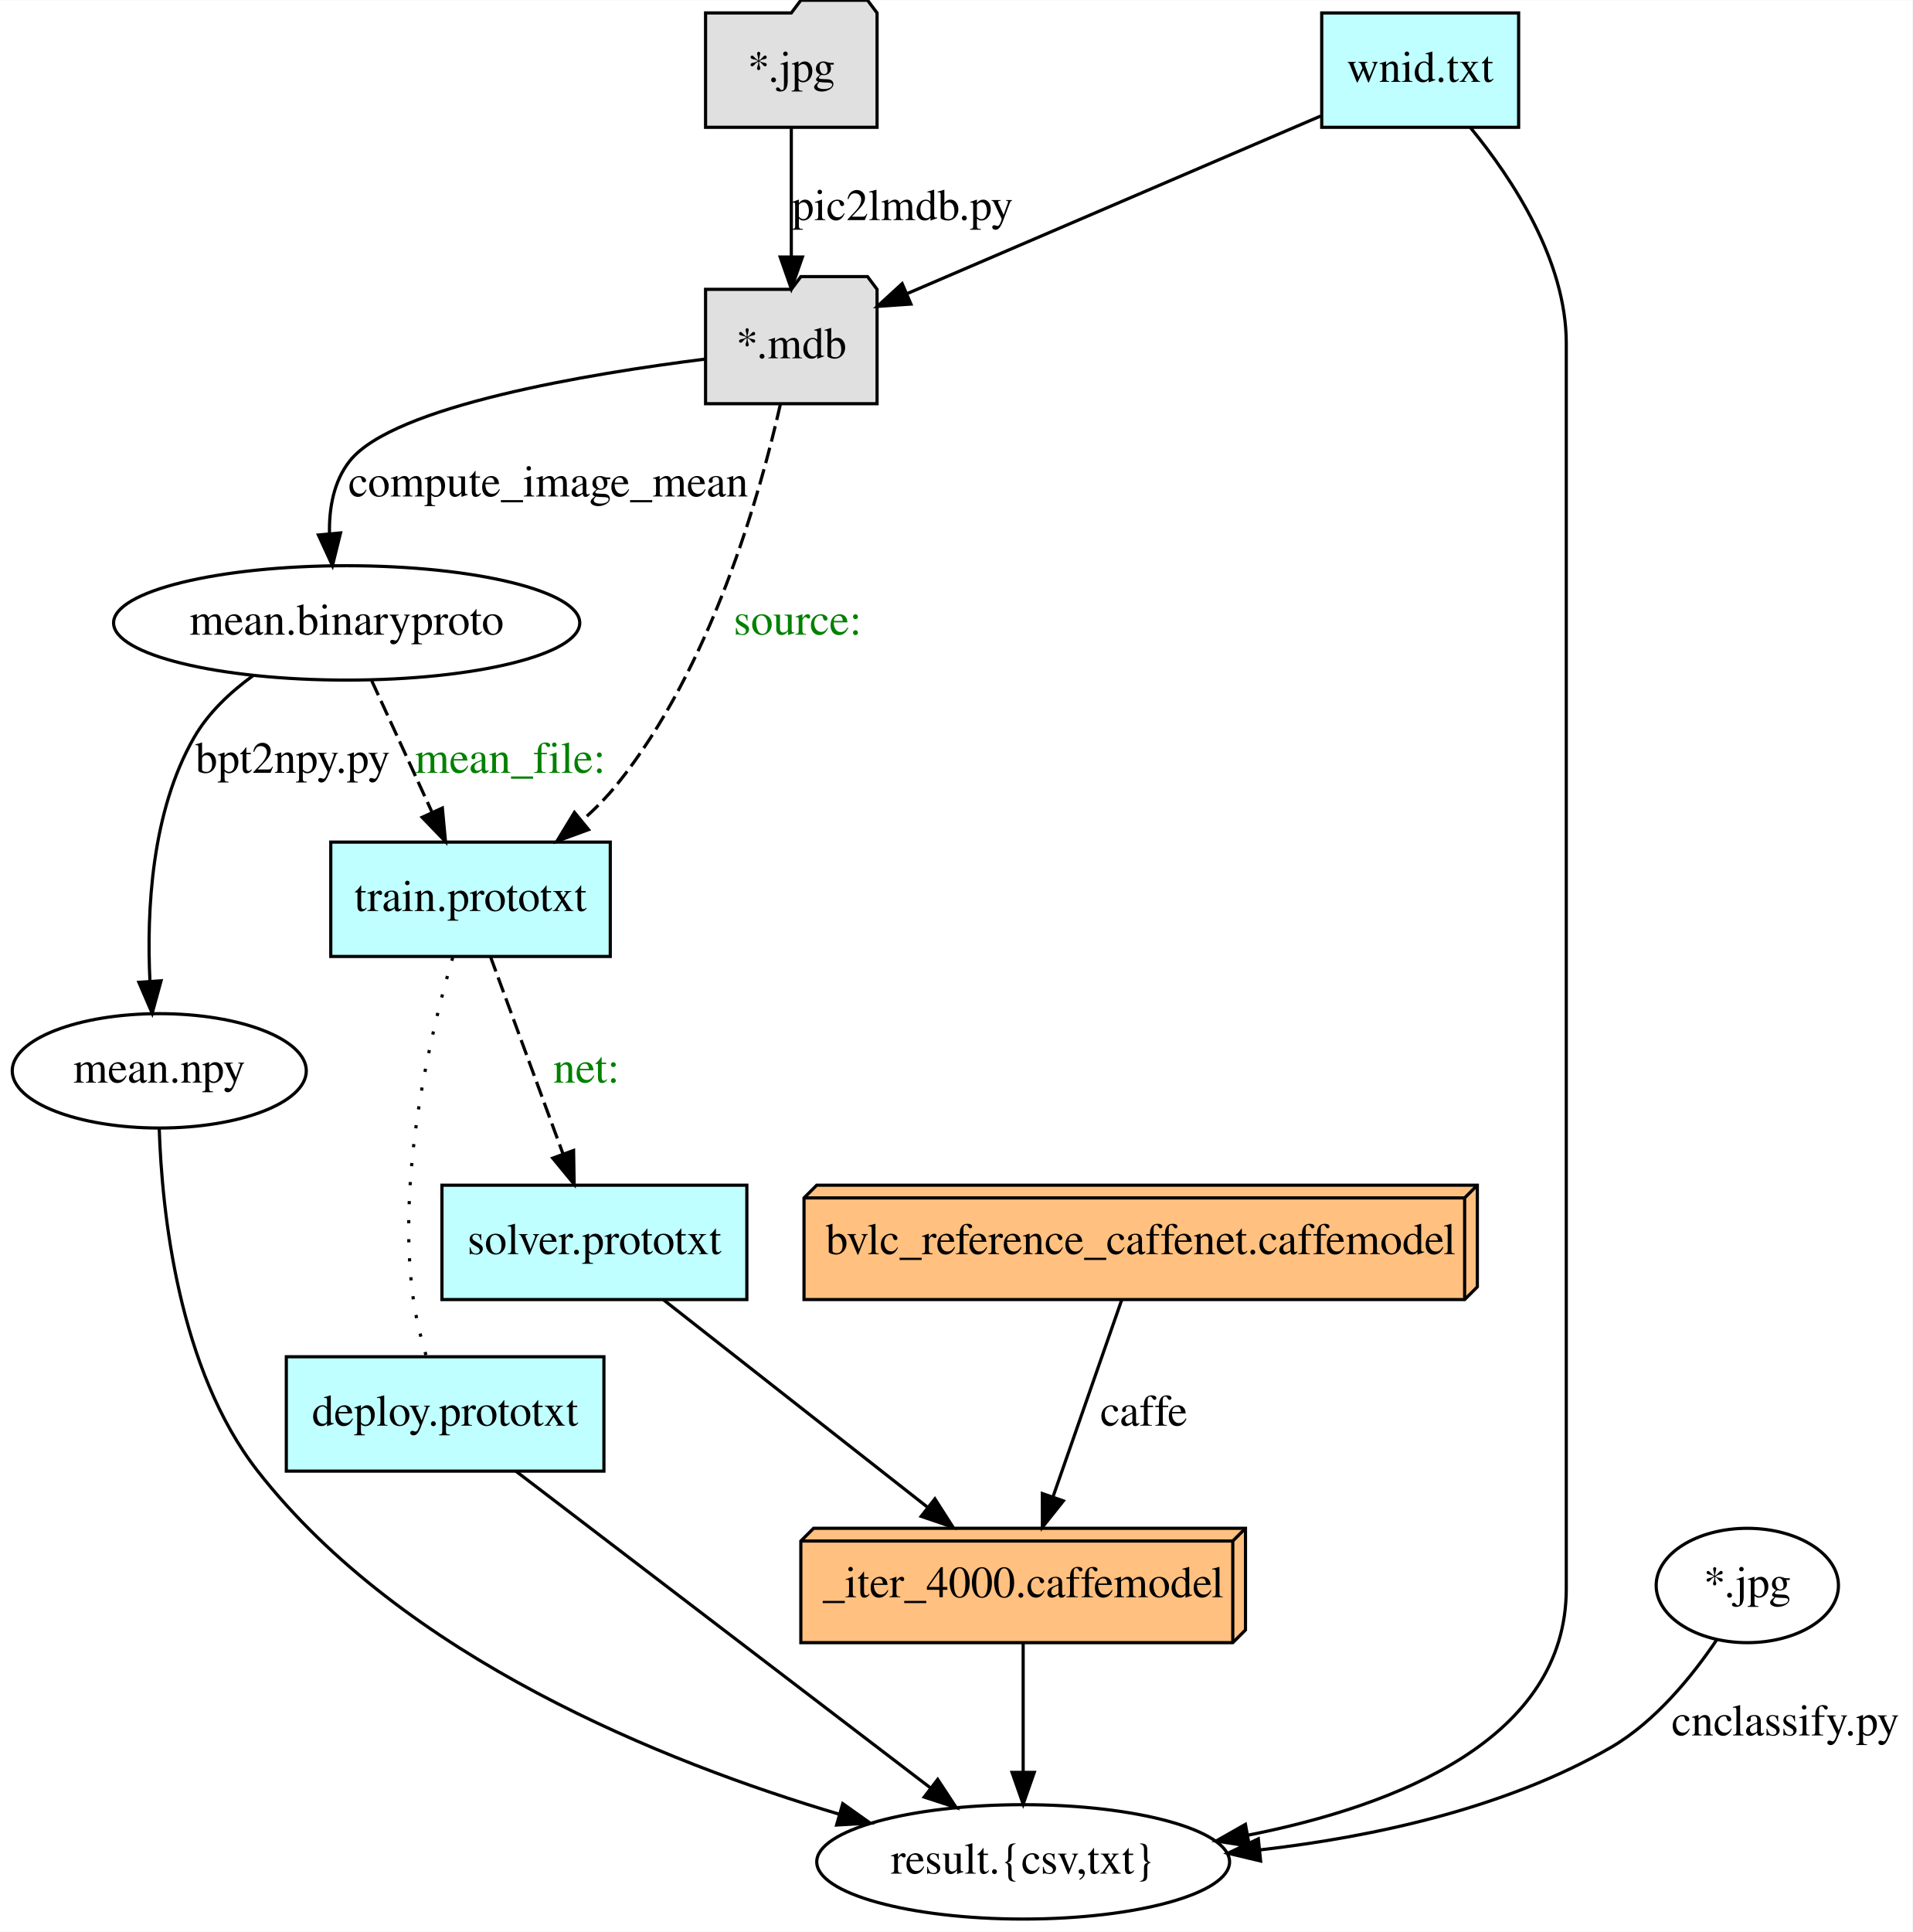
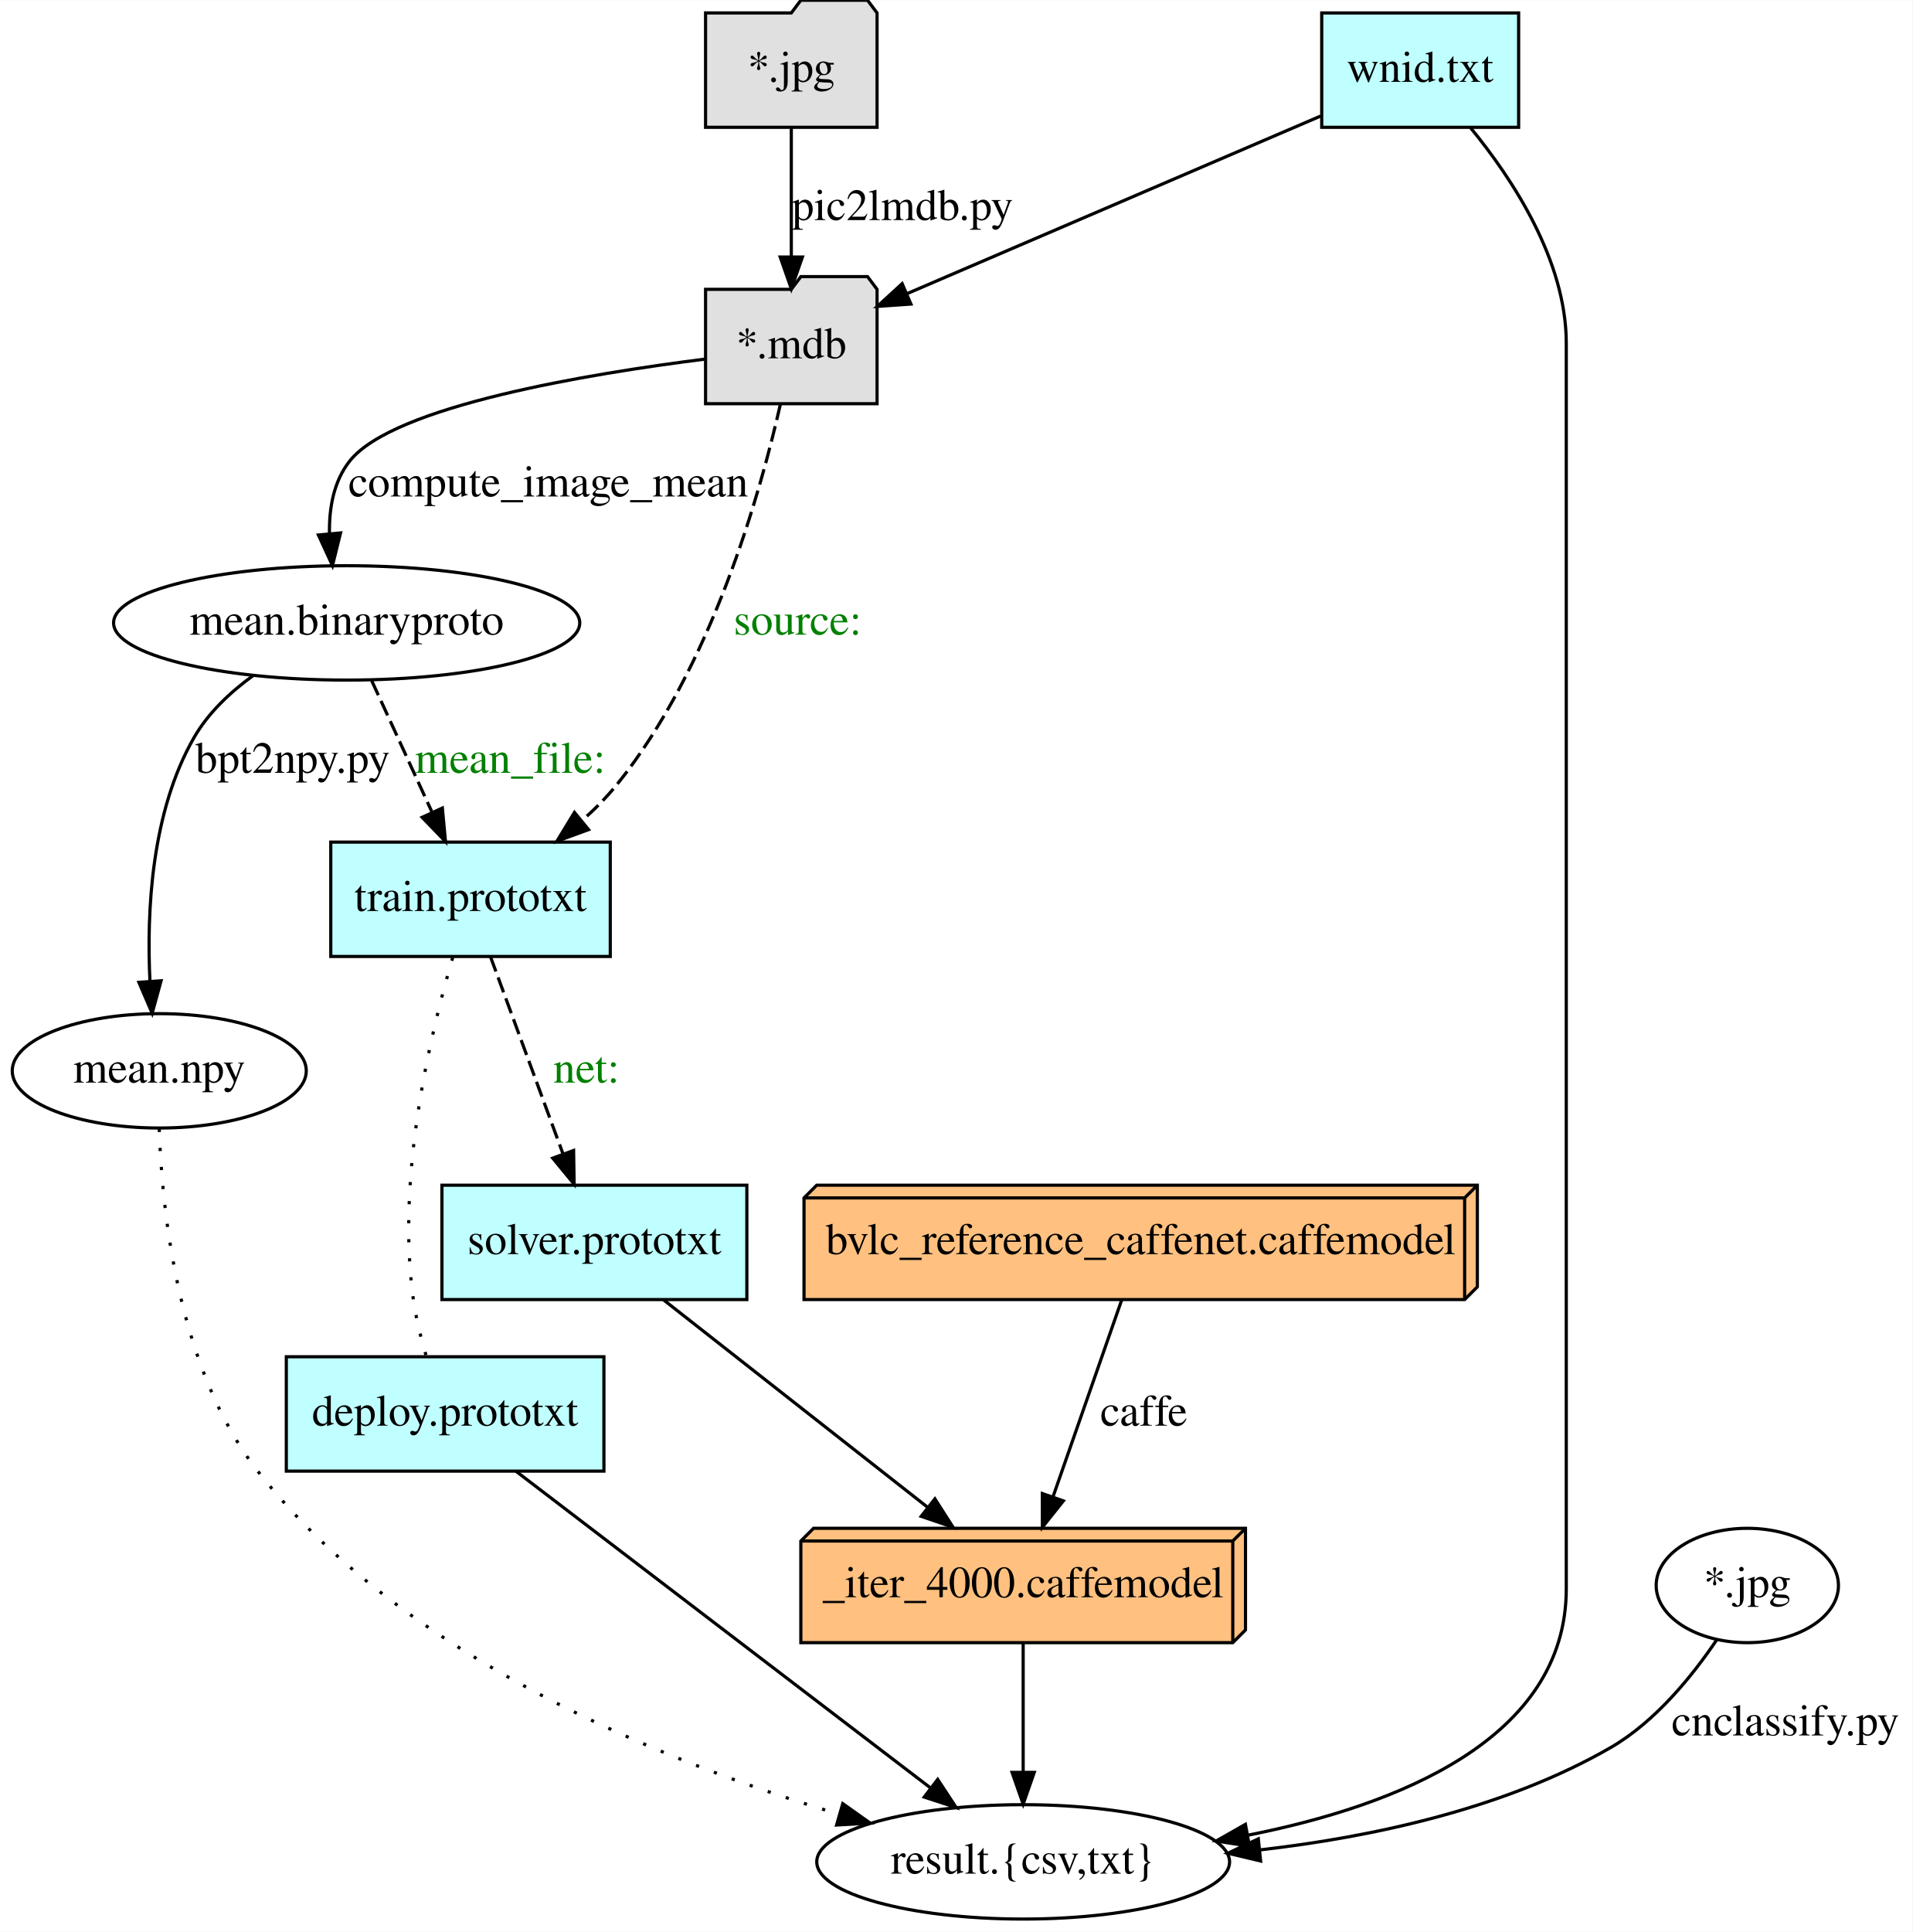
<svg xmlns="http://www.w3.org/2000/svg" width="602pt" height="608pt" viewBox="0.00 0.00 602.15 608.00">
  <g id="graph0" class="graph" transform="scale(1 1) rotate(0) translate(4 604)">
    <polygon fill="white" stroke="none" points="-4,4 -4,-604 598.146,-604 598.146,4 -4,4" />
    <g id="node1" class="node">
      <polygon fill="#e0e0e0" stroke="black" points="272.146,-600 269.146,-604 248.146,-604 245.146,-600 218.146,-600 218.146,-564 272.146,-564 272.146,-600" />
      <text text-anchor="middle" x="245.146" y="-578.3" font-family="Times,serif" font-size="14.00">*.jpg</text>
    </g>
    <g id="node5" class="node">
      <polygon fill="#e0e0e0" stroke="black" points="272.146,-513 269.146,-517 248.146,-517 245.146,-513 218.146,-513 218.146,-477 272.146,-477 272.146,-513" />
      <text text-anchor="middle" x="245.146" y="-491.3" font-family="Times,serif" font-size="14.00">*.mdb</text>
    </g>
    <g id="edge1" class="edge">
      <path fill="none" stroke="black" d="M245.146,-563.799C245.146,-552.163 245.146,-536.548 245.146,-523.237" />
      <polygon fill="black" stroke="black" points="248.646,-523.175 245.146,-513.175 241.646,-523.175 248.646,-523.175" />
      <text text-anchor="middle" x="280.146" y="-534.8" font-family="Times,serif" font-size="14.00">pic2lmdb.py</text>
    </g>
    <g id="node2" class="node">
      <ellipse fill="none" stroke="black" cx="105.146" cy="-408" rx="73.387" ry="18" />
      <text text-anchor="middle" x="105.146" y="-404.3" font-family="Times,serif" font-size="14.00">mean.binaryproto</text>
    </g>
    <g id="node3" class="node">
      <ellipse fill="none" stroke="black" cx="46.146" cy="-267" rx="46.292" ry="18" />
      <text text-anchor="middle" x="46.146" y="-263.3" font-family="Times,serif" font-size="14.00">mean.npy</text>
    </g>
    <g id="edge8" class="edge">
      <path fill="none" stroke="black" d="M75.619,-391.361C68.447,-386.155 61.577,-379.684 57.146,-372 43.662,-348.616 42.129,-317.316 43.215,-295.182" />
      <polygon fill="black" stroke="black" points="46.712,-295.347 43.917,-285.127 39.729,-294.859 46.712,-295.347" />
      <text text-anchor="middle" x="88.146" y="-360.8" font-family="Times,serif" font-size="14.00">bpt2npy.py</text>
    </g>
    <g id="node6" class="node">
      <polygon fill="#c0ffff" stroke="black" points="188.146,-339 100.146,-339 100.146,-303 188.146,-303 188.146,-339" />
      <text text-anchor="middle" x="144.146" y="-317.3" font-family="Times,serif" font-size="14.00">train.prototxt</text>
    </g>
    <g id="edge6" class="edge">
      <path fill="none" stroke="black" stroke-dasharray="5,2" d="M113.038,-389.799C118.483,-377.932 125.826,-361.928 132.011,-348.449" />
      <polygon fill="black" stroke="black" points="135.276,-349.724 136.265,-339.175 128.914,-346.805 135.276,-349.724" />
      <text text-anchor="middle" x="156.646" y="-360.8" font-family="Times,serif" font-size="14.00" fill="green">mean_file:</text>
    </g>
    <g id="node12" class="node">
      <ellipse fill="none" stroke="black" cx="318.146" cy="-18" rx="64.989" ry="18" />
      <text text-anchor="middle" x="318.146" y="-14.3" font-family="Times,serif" font-size="14.00">result.{csv,txt}</text>
    </g>
    <g id="edge11" class="edge">
-       <path fill="none" stroke="black" d="M46.137,-248.741C46.989,-222.714 52.084,-173.06 77.146,-141 123.056,-82.271 204.869,-49.438 260.299,-32.985" />
+       <path fill="none" stroke="black" stroke-dasharray="1,5" d="M46.137,-248.741C46.989,-222.714 52.084,-173.06 77.146,-141 123.056,-82.271 204.869,-49.438 260.299,-32.985" />
      <polygon fill="black" stroke="black" points="261.343,-36.326 269.984,-30.196 259.406,-29.599 261.343,-36.326" />
    </g>
    <g id="node4" class="node">
      <polygon fill="#c0ffff" stroke="black" points="474.146,-600 412.146,-600 412.146,-564 474.146,-564 474.146,-600" />
      <text text-anchor="middle" x="443.146" y="-578.3" font-family="Times,serif" font-size="14.00">wnid.txt</text>
    </g>
    <g id="edge2" class="edge">
      <path fill="none" stroke="black" d="M411.772,-567.531C376.437,-552.362 319.086,-527.742 281.739,-511.709" />
      <polygon fill="black" stroke="black" points="282.806,-508.359 272.237,-507.63 280.045,-514.791 282.806,-508.359" />
    </g>
    <g id="edge12" class="edge">
      <path fill="none" stroke="black" d="M458.976,-563.893C472.283,-547.682 489.146,-522.008 489.146,-496 489.146,-496 489.146,-496 489.146,-104 489.146,-56.644 435.909,-35.672 388.844,-26.384" />
      <polygon fill="black" stroke="black" points="389.381,-22.924 378.916,-24.573 388.126,-29.81 389.381,-22.924" />
    </g>
    <g id="edge3" class="edge">
      <path fill="none" stroke="black" d="M218.138,-491.059C181.75,-486.483 119.935,-476.332 106.146,-459 101.053,-452.599 99.573,-444.136 99.737,-435.997" />
      <polygon fill="black" stroke="black" points="103.222,-436.325 100.676,-426.04 96.253,-435.668 103.222,-436.325" />
      <text text-anchor="middle" x="168.646" y="-447.8" font-family="Times,serif" font-size="14.00">compute_image_mean</text>
    </g>
    <g id="edge7" class="edge">
      <path fill="none" stroke="black" stroke-dasharray="5,2" d="M241.684,-476.736C235.414,-448.99 219.974,-393.857 190.146,-357 186.914,-353.007 183.136,-349.212 179.159,-345.694" />
      <polygon fill="black" stroke="black" points="181.308,-342.93 171.357,-339.294 176.869,-348.343 181.308,-342.93" />
      <text text-anchor="middle" x="247.146" y="-404.3" font-family="Times,serif" font-size="14.00" fill="green">source:</text>
    </g>
    <g id="node7" class="node">
      <polygon fill="#c0ffff" stroke="black" points="231.146,-231 135.146,-231 135.146,-195 231.146,-195 231.146,-231" />
      <text text-anchor="middle" x="183.146" y="-209.3" font-family="Times,serif" font-size="14.00">solver.prototxt</text>
    </g>
    <g id="edge5" class="edge">
      <path fill="none" stroke="black" stroke-dasharray="5,2" d="M150.412,-302.969C156.573,-286.224 166.071,-260.41 173.252,-240.892" />
      <polygon fill="black" stroke="black" points="176.598,-241.934 176.766,-231.341 170.028,-239.517 176.598,-241.934" />
      <text text-anchor="middle" x="180.646" y="-263.3" font-family="Times,serif" font-size="14.00" fill="green">net:</text>
    </g>
    <g id="node8" class="node">
      <polygon fill="#c0ffff" stroke="black" points="186.146,-177 86.146,-177 86.146,-141 186.146,-141 186.146,-177" />
      <text text-anchor="middle" x="136.146" y="-155.3" font-family="Times,serif" font-size="14.00">deploy.prototxt</text>
    </g>
    <g id="edge4" class="edge">
      <path fill="none" stroke="black" stroke-dasharray="1,5" d="M138.524,-302.615C131.429,-278.475 120.763,-233.433 126.146,-195 126.97,-189.117 128.537,-182.835 130.19,-177.241" />
    </g>
    <g id="node10" class="node">
      <polygon fill="#ffc080" stroke="black" points="388.146,-123 252.146,-123 248.146,-119 248.146,-87 384.146,-87 388.146,-91 388.146,-123" />
      <polyline fill="none" stroke="black" points="384.146,-119 248.146,-119 " />
      <polyline fill="none" stroke="black" points="384.146,-119 384.146,-87 " />
      <polyline fill="none" stroke="black" points="384.146,-119 388.146,-123 " />
      <text text-anchor="middle" x="318.146" y="-101.3" font-family="Times,serif" font-size="14.00">_iter_4000.caffemodel</text>
    </g>
    <g id="edge9" class="edge">
      <path fill="none" stroke="black" d="M204.836,-194.969C227.336,-177.303 262.694,-149.54 287.926,-129.729" />
      <polygon fill="black" stroke="black" points="290.357,-132.269 296.061,-123.341 286.034,-126.763 290.357,-132.269" />
    </g>
    <g id="edge13" class="edge">
      <path fill="none" stroke="black" d="M158.463,-140.956C191.24,-115.922 252.441,-69.181 288.815,-41.401" />
      <polygon fill="black" stroke="black" points="291.234,-43.958 297.057,-35.106 286.985,-38.395 291.234,-43.958" />
    </g>
    <g id="node9" class="node">
      <polygon fill="#ffc080" stroke="black" points="461.146,-231 253.146,-231 249.146,-227 249.146,-195 457.146,-195 461.146,-199 461.146,-231" />
      <polyline fill="none" stroke="black" points="457.146,-227 249.146,-227 " />
      <polyline fill="none" stroke="black" points="457.146,-227 457.146,-195 " />
      <polyline fill="none" stroke="black" points="457.146,-227 461.146,-231 " />
      <text text-anchor="middle" x="355.146" y="-209.3" font-family="Times,serif" font-size="14.00">bvlc_reference_caffenet.caffemodel</text>
    </g>
    <g id="edge10" class="edge">
      <path fill="none" stroke="black" d="M349.201,-194.969C343.356,-178.224 334.346,-152.41 327.533,-132.892" />
      <polygon fill="black" stroke="black" points="330.799,-131.629 324.199,-123.341 324.19,-133.935 330.799,-131.629" />
      <text text-anchor="middle" x="356.146" y="-155.3" font-family="Times,serif" font-size="14.00">caffe</text>
    </g>
    <g id="edge14" class="edge">
      <path fill="none" stroke="black" d="M318.146,-86.799C318.146,-75.163 318.146,-59.548 318.146,-46.237" />
      <polygon fill="black" stroke="black" points="321.646,-46.175 318.146,-36.175 314.646,-46.175 321.646,-46.175" />
    </g>
    <g id="node11" class="node">
      <ellipse fill="none" stroke="black" cx="546.146" cy="-105" rx="28.695" ry="18" />
      <text text-anchor="middle" x="546.146" y="-101.3" font-family="Times,serif" font-size="14.00">*.jpg</text>
    </g>
    <g id="edge15" class="edge">
      <path fill="none" stroke="black" d="M536.535,-87.922C528.915,-76.626 517.224,-62.131 503.146,-54 469.912,-34.806 428.249,-25.855 392.878,-21.79" />
      <polygon fill="black" stroke="black" points="392.91,-18.275 382.602,-20.724 392.188,-25.238 392.91,-18.275" />
      <text text-anchor="middle" x="558.146" y="-57.8" font-family="Times,serif" font-size="14.00">cnclassify.py</text>
    </g>
  </g>
</svg>
